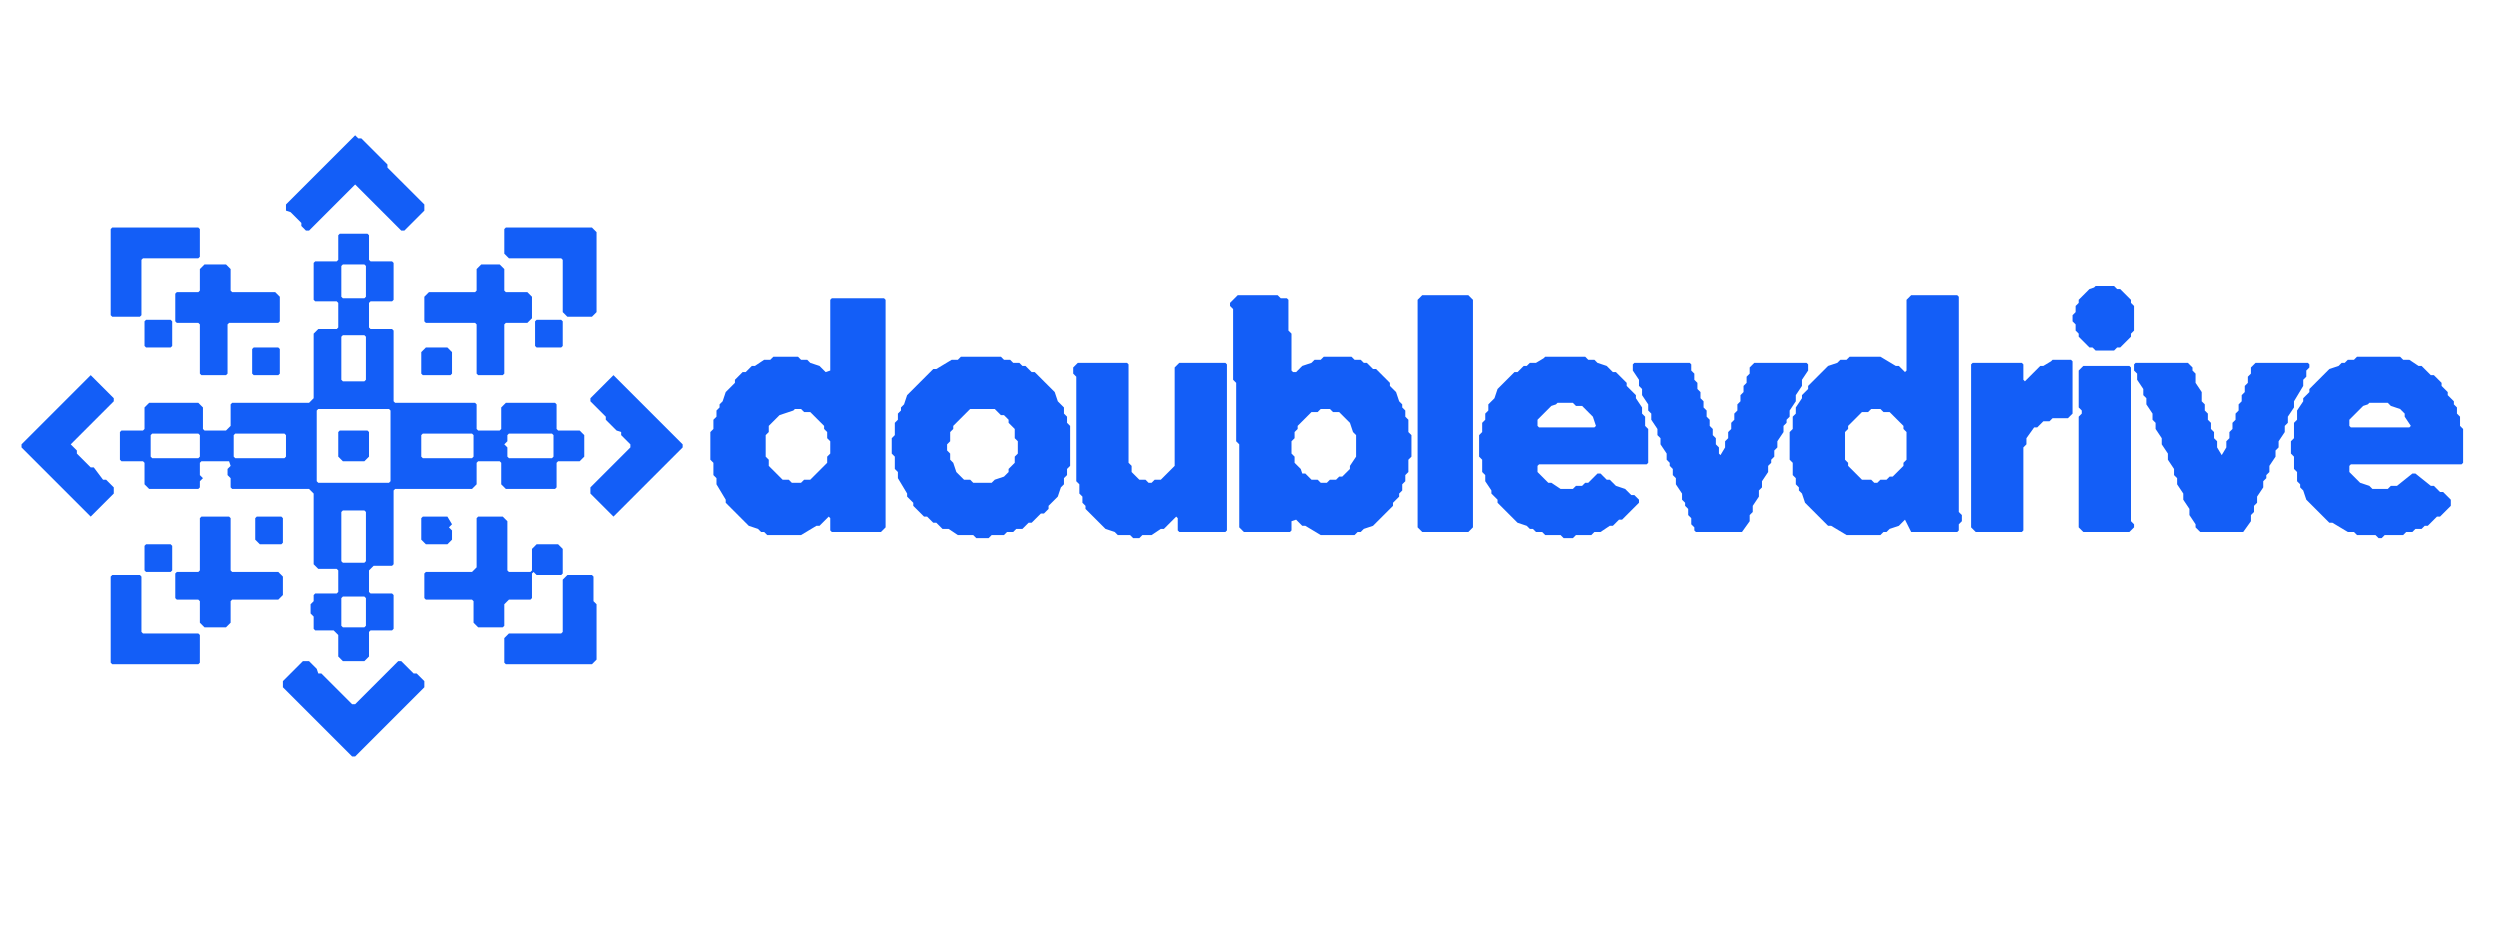
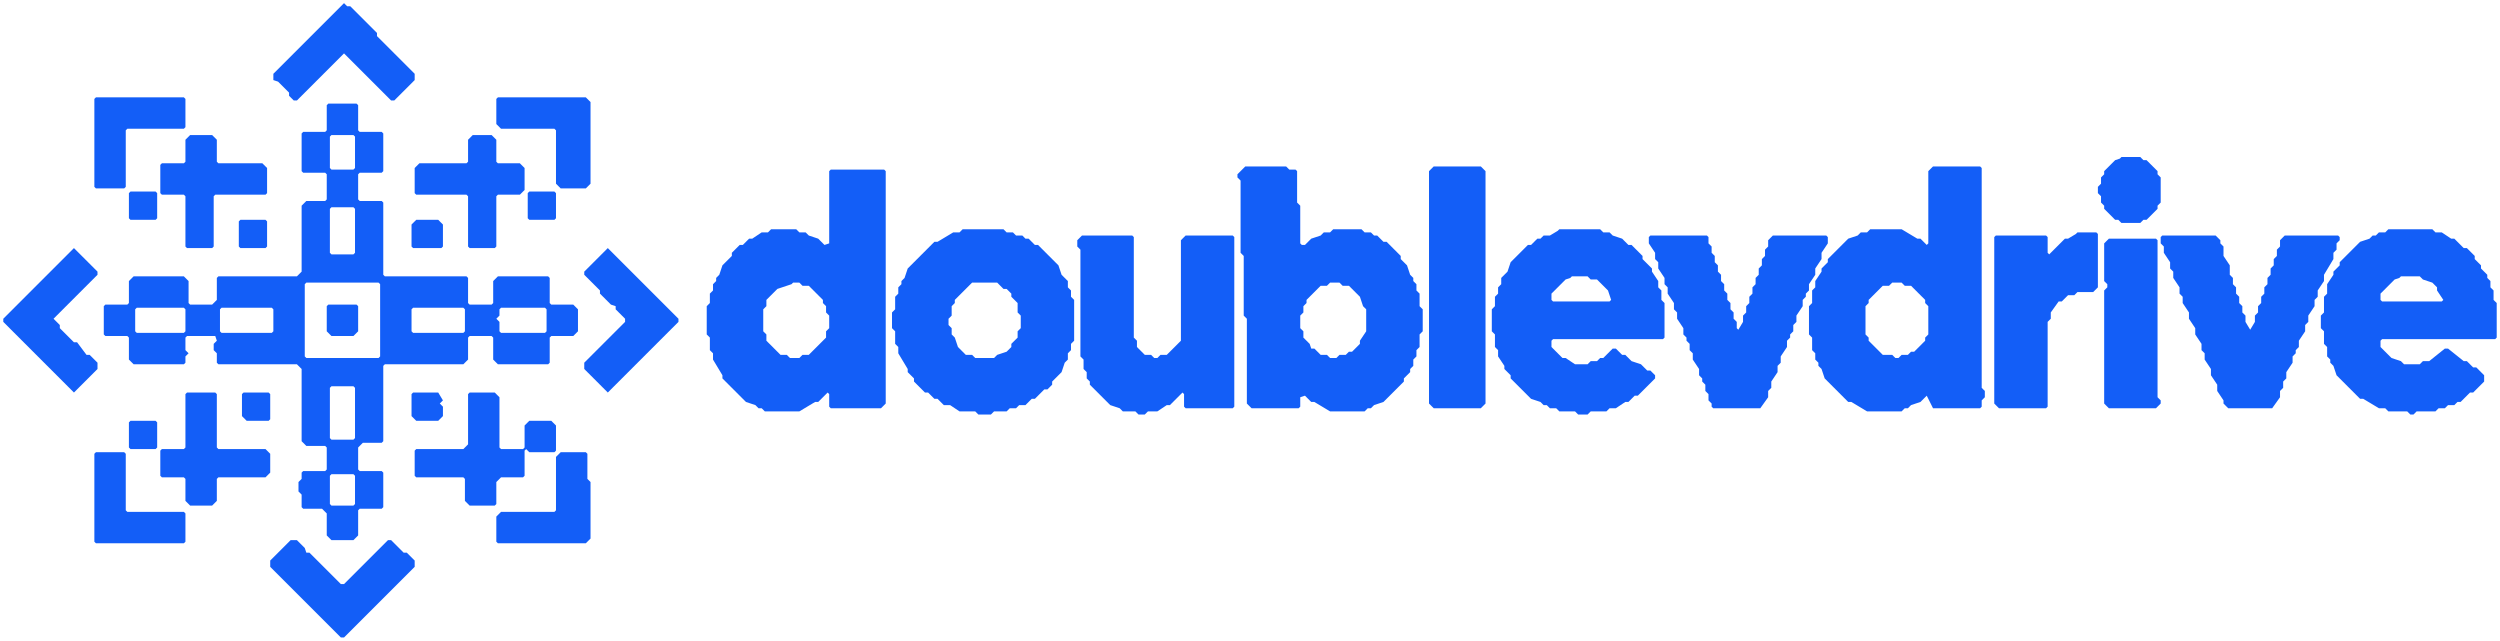
- <svg xmlns="http://www.w3.org/2000/svg" viewBox="0 0 813 307" width="813" height="307" role="img" aria-label="ANAS">
-   <path fill="#135EF7" fill-rule="evenodd" d="M115,44.5L93,66.5L93,68.5L94.5,69L98,72.5L98,73.5L99.5,75L100.5,75L115.5,60L130.5,75L131.5,75L138,68.5L138,66.5L126,54.5L126,53.5L117.5,45L116.5,45L115.5,44L115,44.5ZM36,74.5L36.5,74L64.5,74L65,74.5L65,83.5L64.5,84L46.5,84L46,84.5L46,102.5L45.5,103L36.5,103L36,102.5L36,74.5ZM164,74.5L164.5,74L192.5,74L194,75.5L194,101.5L192.5,103L184.5,103L183,101.5L183,84.5L182.5,84L165.5,84L164,82.5L164,74.5ZM110,76.5L110.5,76L119.5,76L120,76.5L120,84.5L120.5,85L127.5,85L128,85.5L128,97.5L127.5,98L120.5,98L120,98.5L120,106.5L120.5,107L127.5,107L128,107.5L128,130.5L128.5,131L154.5,131L155,131.5L155,139.5L155.5,140L162.5,140L163,139.5L163,132.5L164.5,131L180.5,131L181,131.5L181,139.5L181.5,140L188.5,140L190,141.5L190,148.5L188.5,150L181.5,150L181,150.5L181,158.5L180.5,159L164.5,159L163,157.5L163,150.5L162.5,150L155.5,150L155,150.5L155,157.5L153.5,159L128.5,159L128,159.5L128,183.5L127.5,184L121.5,184L120,185.5L120,192.5L120.5,193L127.5,193L128,193.5L128,204.5L127.5,205L120.5,205L120,205.5L120,213.5L118.5,215L111.5,215L110,213.5L110,206.5L108.5,205L102.5,205L102,204.5L102,200.5L101,199.5L101,196.5L102,195.5L102,193.5L102.5,193L109.5,193L110,192.5L110,185.5L109.5,185L103.5,185L102,183.5L102,160.5L100.5,159L75.5,159L75,158.5L75,155.5L74,154.5L74,152.5L75,151.5L74.5,150L65.5,150L65,150.5L65,154.5L66,155.5L65,156.5L65,158.5L64.5,159L48.5,159L47,157.5L47,150.5L46.5,150L39.5,150L39,149.5L39,140.5L39.5,140L46.5,140L47,139.5L47,132.5L48.5,131L64.5,131L66,132.5L66,139.5L66.5,140L73.5,140L75,138.5L75,131.5L75.5,131L100.5,131L102,129.5L102,108.5L103.5,107L109.5,107L110,106.5L110,98.5L109.5,98L102.5,98L102,97.5L102,85.5L102.5,85L109.5,85L110,84.5L110,76.5ZM66,86.5L66.5,86L73.5,86L75,87.5L75,94.5L75.5,95L89.5,95L91,96.5L91,104.5L90.5,105L74.5,105L74,105.5L74,121.5L73.5,122L65.5,122L65,121.5L65,105.5L64.5,105L57.5,105L57,104.5L57,95.5L57.5,95L64.5,95L65,94.5L65,87.5L66,86.5ZM111,86.5L111.5,86L118.5,86L119,86.5L119,96.5L118.5,97L111.5,97L111,96.5L111,86.5ZM156,86.5L155,87.5L155,94.5L154.5,95L139.5,95L138,96.5L138,104.5L138.5,105L154.5,105L155,105.5L155,121.5L155.5,122L163.5,122L164,121.5L164,105.5L164.5,105L171.5,105L173,103.5L173,96.5L171.5,95L164.5,95L164,94.5L164,87.5L162.5,86L156.5,86L156,86.5ZM681,93.5L679.5,94L676,97.5L676,98.5L675,99.5L675,101.5L674,102.5L674,104.5L675,105.5L675,107.5L676,108.5L676,109.5L679.5,113L680.5,113L681.5,114L687.5,114L688.5,113L689.5,113L693,109.5L693,108.5L694,107.5L694,99.5L693,98.5L693,97.5L689.5,94L688.5,94L687.5,93L681.5,93L681,93.5ZM402,96.5L400,98.5L400,99.5L401,100.5L401,123.5L402,124.5L402,143.5L403,144.5L403,171.5L404.5,173L419.5,173L420,172.5L420,169.5L421.5,169L423.5,171L424.5,171L429.5,174L440.5,174L441.5,173L442.5,173L443.5,172L446.5,171L453,164.5L453,163.5L455,161.5L455,160.5L456,159.5L456,157.5L457,156.5L457,154.5L458,153.5L458,149.5L459,148.5L459,141.5L458,140.5L458,136.5L457,135.5L457,133.5L456,132.5L456,131.5L455,130.5L454,127.5L452,125.5L452,124.5L447.5,120L446.5,120L444.5,118L443.5,118L442.5,117L440.5,117L439.5,116L430.5,116L429.5,117L427.5,117L426.5,118L423.5,119L421.5,121L420.5,121L420,120.5L420,108.5L419,107.5L419,97.5L418.5,97L416.5,97L415.5,96L402.5,96L402,96.5ZM462,96.5L461,97.5L461,171.5L462.5,173L477.5,173L479,171.5L479,97.5L477.5,96L462.5,96L462,96.5ZM621,96.5L620,97.5L620,120.5L619.5,121L617.5,119L616.5,119L611.5,116L601.5,116L600.5,117L598.5,117L597.5,118L594.5,119L588,125.5L588,126.5L586,128.5L586,129.5L584,132.5L584,134.5L583,135.5L583,139.5L582,140.5L582,149.5L583,150.5L583,154.5L584,155.5L584,157.5L585,158.5L585,159.5L586,160.5L587,163.5L594.5,171L595.5,171L600.5,174L611.5,174L612.5,173L613.5,173L614.5,172L617.5,171L619.5,169L621.5,173L636.5,173L637,172.5L637,170.5L638,169.5L638,167.5L637,166.5L637,96.5L636.5,96L621.5,96L621,96.5ZM270,97.5L270.5,97L287.5,97L288,97.5L288,171.5L286.5,173L270.5,173L270,172.5L270,168.5L269.5,168L266.5,171L265.5,171L260.5,174L249.5,174L248.5,173L247.5,173L246.5,172L243.5,171L236,163.5L236,162.5L233,157.5L233,155.5L232,154.5L232,150.5L231,149.5L231,140.5L232,139.5L232,136.5L233,135.5L233,133.5L234,132.5L234,131.5L235,130.5L236,127.5L239,124.5L239,123.5L241.5,121L242.5,121L244.5,119L245.5,119L248.5,117L250.5,117L251.5,116L259.5,116L260.5,117L262.5,117L263.5,118L266.5,119L268.5,121L270,120.5L270,97.5ZM47,104.5L47.5,104L55.5,104L56,104.5L56,112.5L55.5,113L47.5,113L47,112.5L47,104.5ZM174,104.5L174.5,104L182.5,104L183,104.5L183,112.5L182.5,113L174.5,113L174,112.5L174,104.5ZM111,109.5L111.5,109L118.5,109L119,109.5L119,123.5L118.5,124L111.5,124L111,123.5L111,109.5ZM82,113.5L82.5,113L90.5,113L91,113.5L91,121.5L90.5,122L82.5,122L82,121.5L82,113.5ZM138,113.5L137,114.5L137,121.5L137.5,122L146.5,122L147,121.5L147,114.5L145.5,113L138.5,113L138,113.5ZM312,116.5L312.5,116L325.5,116L326.5,117L328.5,117L329.5,118L331.5,118L332.5,119L333.5,119L335.5,121L336.5,121L343,127.5L344,130.5L346,132.5L346,134.5L347,135.5L347,137.5L348,138.5L348,151.5L347,152.5L347,154.5L346,155.5L346,157.5L345,158.5L344,161.5L341,164.5L341,165.5L339.5,167L338.5,167L335.5,170L334.5,170L332.5,172L330.5,172L329.5,173L327.5,173L326.5,174L322.5,174L321.5,175L317.5,175L316.5,174L311.5,174L308.5,172L306.5,172L304.5,170L303.5,170L301.5,168L300.5,168L297,164.5L297,163.5L295,161.5L295,160.5L292,155.5L292,153.5L291,152.5L291,148.5L290,147.5L290,142.5L291,141.5L291,137.5L292,136.5L292,134.5L293,133.5L293,132.5L294,131.5L295,128.5L303.5,120L304.5,120L309.5,117L311.5,117L312,116.5ZM502,116.5L502.5,116L515.5,116L516.5,117L518.5,117L519.5,118L522.5,119L524.5,121L525.5,121L529,124.5L529,125.5L532,128.5L532,129.5L534,132.5L534,134.5L535,135.5L535,138.5L536,139.5L536,150.5L535.5,151L500.5,151L500,151.5L500,153.5L503.5,157L504.5,157L507.5,159L511.5,159L512.5,158L514.5,158L515.5,157L516.5,157L519.5,154L520.5,154L522.5,156L523.5,156L525.5,158L528.5,159L530.5,161L531.5,161L533,162.5L533,163.5L527.5,169L526.5,169L524.5,171L523.5,171L520.5,173L518.5,173L517.5,174L512.5,174L511.5,175L508.5,175L507.5,174L502.5,174L501.5,173L499.5,173L498.5,172L497.5,172L496.5,171L493.5,170L487,163.5L487,162.5L485,160.5L485,159.5L483,156.5L483,154.5L482,153.5L482,149.5L481,148.5L481,141.5L482,140.5L482,137.5L483,136.5L483,134.5L484,133.5L484,131.5L486,129.5L487,126.5L492.5,121L493.5,121L495.5,119L496.5,119L497.5,118L499.5,118L502,116.5ZM766,116.5L765.5,117L763.5,117L762.5,118L761.5,118L760.5,119L757.5,120L751,126.5L751,127.5L749,129.5L749,130.5L747,133.5L747,136.5L746,137.5L746,142.5L745,143.5L745,147.5L746,148.5L746,152.5L747,153.5L747,156.5L748,157.5L748,158.5L749,159.5L750,162.5L757.5,170L758.5,170L763.5,173L765.5,173L766.5,174L772.5,174L773.5,175L774.5,175L775.5,174L781.5,174L782.5,173L784.5,173L785.5,172L787.5,172L788.5,171L789.5,171L792.5,168L793.5,168L797,164.5L797,162.5L794.5,160L793.5,160L791.5,158L790.5,158L785.5,154L784.5,154L779.5,158L777.5,158L776.5,159L771.5,159L770.5,158L767.5,157L764,153.5L764,151.5L764.5,151L800.5,151L801,150.5L801,139.5L800,138.5L800,135.5L799,134.5L799,132.5L798,131.5L798,130.5L796,128.5L796,127.5L794,125.5L794,124.5L791.5,122L790.5,122L787.5,119L786.5,119L783.5,117L781.5,117L780.5,116L766.5,116L766,116.5ZM667,117.5L667.5,117L673.5,117L674,117.5L674,134.5L672.5,136L667.5,136L666.5,137L664.5,137L662.5,139L661.5,139L659,142.5L659,144.5L658,145.5L658,172.5L657.5,173L642.5,173L641,171.5L641,118.5L641.5,118L657.5,118L658,118.5L658,123.5L658.5,124L663.5,119L664.5,119L667,117.5ZM350,118.5L350.5,118L366.5,118L367,118.5L367,150.5L368,151.5L368,153.5L370.5,156L372.5,156L373.5,157L374.5,157L375.5,156L377.5,156L382,151.5L382,119.5L383.5,118L398.5,118L399,118.5L399,172.5L398.5,173L383.5,173L383,172.5L383,168.5L382.5,168L378.5,172L377.5,172L374.5,174L371.5,174L370.5,175L368.5,175L367.5,174L363.5,174L362.5,173L359.5,172L353,165.5L353,164.5L352,163.5L352,161.5L351,160.5L351,157.5L350,156.5L350,122.5L349,121.5L349,119.5L350,118.5ZM531,118.5L531.5,118L549.5,118L550,118.5L550,120.5L551,121.5L551,123.5L552,124.5L552,126.5L553,127.5L553,129.5L554,130.5L554,132.5L555,133.5L555,135.5L556,136.5L556,138.5L557,139.5L557,141.5L558,142.5L558,144.5L559,145.5L559,147.5L559.5,148L561,145.5L561,143.5L562,142.5L562,140.5L563,139.5L563,137.5L564,136.5L564,134.5L565,133.5L565,131.5L566,130.5L566,128.5L567,127.5L567,125.5L568,124.5L568,122.5L569,121.5L569,119.5L570.5,118L587.5,118L588,118.5L588,120.5L586,123.5L586,125.5L584,128.5L584,130.5L582,133.5L582,135.5L581,136.5L581,137.5L580,138.5L580,140.5L578,143.5L578,145.5L577,146.5L577,148.5L576,149.5L576,150.5L575,151.5L575,153.5L573,156.5L573,158.5L572,159.5L572,161.5L570,164.5L570,166.5L569,167.5L569,169.5L566.5,173L551.5,173L551,172.5L551,171.5L550,170.5L550,168.5L549,167.5L549,165.5L548,164.5L548,163.5L547,162.5L547,160.5L545,157.5L545,155.5L544,154.5L544,152.5L543,151.5L543,150.5L542,149.5L542,147.5L540,144.5L540,142.5L539,141.5L539,139.5L537,136.5L537,134.5L536,133.5L536,131.5L534,128.5L534,126.5L533,125.5L533,123.5L531,120.5L531,118.5ZM694,118.5L694.5,118L711.5,118L713,119.5L713,120.5L714,121.5L714,124.5L716,127.5L716,130.5L717,131.5L717,133.5L718,134.5L718,136.5L719,137.5L719,139.5L720,140.5L720,142.5L721,143.5L721,145.5L722.5,148L724,145.5L724,143.5L725,142.5L725,140.5L726,139.5L726,137.5L727,136.5L727,134.5L728,133.5L728,131.5L729,130.5L729,128.5L730,127.5L730,125.5L731,124.5L731,122.5L732,121.5L732,119.5L733.5,118L750.5,118L751,118.5L751,119.5L750,120.5L750,122.5L749,123.5L749,125.5L746,130.5L746,132.5L744,135.5L744,137.5L743,138.5L743,140.5L741,143.5L741,145.5L740,146.5L740,148.5L738,151.5L738,153.5L737,154.5L737,155.5L736,156.5L736,158.5L734,161.5L734,163.5L733,164.5L733,166.5L732,167.5L732,169.5L729.5,173L715.5,173L714,171.5L714,170.5L712,167.5L712,165.5L710,162.5L710,160.5L708,157.5L708,155.5L707,154.5L707,152.5L705,149.5L705,147.5L703,144.5L703,142.5L701,139.5L701,137.5L700,136.5L700,134.5L698,131.5L698,129.5L697,128.5L697,126.5L695,123.5L695,121.5L694,120.5L694,118.5ZM677,119.5L677.5,119L692.5,119L693,119.5L693,169.5L694,170.5L694,171.5L692.5,173L677.5,173L676,171.5L676,135.5L677,134.5L677,133.5L676,132.5L676,120.5L677,119.5ZM29,122.5L29.5,122L37,129.5L37,130.5L23,144.5L25,146.5L25,147.5L29.5,152L30.5,152L33.5,156L34.5,156L37,158.5L37,160.5L29.5,168L7,145.5L7,144.5L29,122.5ZM199,122.5L199.5,122L222,144.5L222,145.5L199.5,168L192,160.5L192,158.5L205,145.5L205,144.5L202,141.5L202,140.5L200.5,140L197,136.5L197,135.5L192,130.5L192,129.5L199,122.5ZM506,131.5L504.5,132L500,136.5L500,138.5L500.5,139L518.5,139L519,138.5L518,135.5L514.5,132L512.5,132L511.5,131L506.5,131L506,131.5ZM770,131.5L770.5,131L776.5,131L777.5,132L780.5,133L782,134.5L782,135.5L784,138.5L783.5,139L764.5,139L764,138.5L764,136.5L768.5,132L770,131.5ZM103,133.5L103.5,133L126.5,133L127,133.5L127,156.5L126.5,157L103.5,157L103,156.5L103,133.5ZM258,133.5L253.5,135L250,138.5L250,140.5L249,141.5L249,148.5L250,149.5L250,151.5L254.5,156L256.5,156L257.5,157L260.5,157L261.5,156L263.5,156L269,150.5L269,148.5L270,147.5L270,143.5L269,142.5L269,140.5L268,139.5L268,138.5L263.5,134L261.5,134L260.5,133L258.5,133L258,133.5ZM315,133.5L310,138.5L310,139.5L309,140.5L309,143.5L308,144.5L308,146.5L309,147.5L309,149.5L310,150.5L311,153.5L313.5,156L315.5,156L316.5,157L322.5,157L323.5,156L326.5,155L328,153.5L328,152.5L330,150.5L330,148.5L331,147.5L331,143.5L330,142.5L330,139.5L328,137.5L328,136.5L326.5,135L325.5,135L323.5,133L315.5,133L315,133.5ZM429,133.5L428.5,134L426.5,134L422,138.5L422,139.5L421,140.5L421,142.5L420,143.5L420,147.5L421,148.5L421,150.5L423,152.5L423.5,154L424.5,154L426.5,156L428.5,156L429.5,157L431.5,157L432.5,156L434.5,156L435.5,155L436.5,155L439,152.5L439,151.5L441,148.5L441,141.5L440,140.5L439,137.5L435.5,134L433.5,134L432.5,133L429.5,133L429,133.5ZM608,133.5L607.5,134L605.5,134L601,138.5L601,139.5L600,140.5L600,149.5L601,150.5L601,151.5L605.5,156L608.5,156L609.5,157L610.5,157L611.5,156L613.5,156L614.5,155L615.5,155L619,151.5L619,150.5L620,149.5L620,140.5L619,139.5L619,138.5L614.5,134L612.5,134L611.5,133L608.5,133L608,133.5ZM110,140.5L110.5,140L119.5,140L120,140.5L120,148.5L118.5,150L111.5,150L110,148.5L110,140.5ZM49,141.5L49.5,141L64.5,141L65,141.5L65,148.5L64.5,149L49.5,149L49,148.5L49,141.5ZM76,141.5L76.5,141L92.5,141L93,141.5L93,148.5L92.5,149L76.5,149L76,148.5L76,141.5ZM137,141.5L137.5,141L153.5,141L154,141.5L154,148.5L153.5,149L137.5,149L137,148.5L137,141.5ZM165,141.5L165,143.5L164,144.5L165,145.5L165,148.5L165.5,149L179.5,149L180,148.5L180,141.5L179.5,141L165.5,141L165,141.5ZM111,166.5L111,182.5L111.5,183L118.5,183L119,182.5L119,166.5L118.5,166L111.5,166L111,166.5ZM65,168.5L65,185.5L64.5,186L57.5,186L57,186.5L57,194.5L57.5,195L64.5,195L65,195.5L65,202.5L66.5,204L73.5,204L75,202.5L75,195.5L75.5,195L90.5,195L92,193.5L92,187.5L90.5,186L75.5,186L75,185.5L75,168.5L74.5,168L65.5,168L65,168.5ZM83,168.5L83.5,168L91.5,168L92,168.5L92,176.5L91.5,177L84.5,177L83,175.5L83,168.5ZM137,168.5L137,175.5L138.5,177L145.5,177L147,175.5L147,172.5L146,171.5L147,170.5L145.5,168L137.5,168L137,168.5ZM155,168.5L155.5,168L163.5,168L165,169.5L165,185.5L165.5,186L172.5,186L173,185.5L173,178.5L174.5,177L181.5,177L183,178.5L183,186.5L182.5,187L174.5,187L173.5,186L173,186.5L173,194.5L172.5,195L165.5,195L164,196.5L164,203.5L163.5,204L155.5,204L154,202.5L154,195.5L153.5,195L138.5,195L138,194.5L138,186.5L138.5,186L153.5,186L155,184.5L155,168.5ZM47,177.5L47.5,177L55.5,177L56,177.5L56,185.5L55.5,186L47.5,186L47,185.5L47,177.5ZM36,187.5L36.5,187L45.5,187L46,187.5L46,205.5L46.5,206L64.5,206L65,206.5L65,215.5L64.5,216L36.5,216L36,215.5L36,187.5ZM184,187.5L184.5,187L192.5,187L193,187.5L193,195.5L194,196.5L194,214.5L192.5,216L164.5,216L164,215.5L164,207.5L165.5,206L182.5,206L183,205.5L183,188.5L184,187.5ZM111,194.5L111,203.5L111.5,204L118.5,204L119,203.5L119,194.5L118.5,194L111.5,194L111,194.5ZM98,215.5L92,221.5L92,223.5L114.5,246L115.5,246L138,223.5L138,221.5L135.5,219L134.5,219L130.5,215L129.5,215L115.5,229L114.5,229L104.5,219L103.5,219L103,217.5L100.5,215L98.5,215L98,215.5Z" />
+ <svg xmlns="http://www.w3.org/2000/svg" viewBox="0 0 796 204" width="160" height="41" role="img" aria-label="ANAS">
+   <path fill="#135EF7" fill-rule="evenodd" d="M109,1.5L87,23.5L87,25.5L88.5,26L92,29.5L92,30.5L93.5,32L94.5,32L109.5,17L124.5,32L125.5,32L132,25.5L132,23.5L120,11.5L120,10.5L111.5,2L110.5,2L109.5,1L109,1.5ZM30,31.5L30.5,31L58.5,31L59,31.5L59,40.5L58.5,41L40.5,41L40,41.5L40,59.5L39.5,60L30.5,60L30,59.5L30,31.5ZM158,31.5L158.5,31L186.5,31L188,32.5L188,58.5L186.5,60L178.5,60L177,58.5L177,41.5L176.5,41L159.5,41L158,39.5L158,31.5ZM104,33.5L104.5,33L113.5,33L114,33.5L114,41.5L114.5,42L121.5,42L122,42.5L122,54.5L121.5,55L114.5,55L114,55.5L114,63.5L114.5,64L121.5,64L122,64.5L122,87.5L122.5,88L148.5,88L149,88.5L149,96.5L149.5,97L156.5,97L157,96.5L157,89.5L158.5,88L174.5,88L175,88.5L175,96.5L175.5,97L182.5,97L184,98.5L184,105.5L182.5,107L175.5,107L175,107.5L175,115.5L174.5,116L158.5,116L157,114.5L157,107.5L156.5,107L149.5,107L149,107.5L149,114.5L147.5,116L122.5,116L122,116.5L122,140.5L121.5,141L115.5,141L114,142.5L114,149.5L114.5,150L121.5,150L122,150.5L122,161.5L121.5,162L114.5,162L114,162.5L114,170.5L112.5,172L105.5,172L104,170.5L104,163.5L102.5,162L96.5,162L96,161.5L96,157.5L95,156.5L95,153.5L96,152.5L96,150.5L96.5,150L103.5,150L104,149.5L104,142.5L103.5,142L97.5,142L96,140.5L96,117.5L94.5,116L69.5,116L69,115.5L69,112.5L68,111.5L68,109.5L69,108.5L68.5,107L59.5,107L59,107.5L59,111.5L60,112.5L59,113.5L59,115.5L58.5,116L42.5,116L41,114.5L41,107.5L40.5,107L33.5,107L33,106.5L33,97.5L33.5,97L40.5,97L41,96.5L41,89.5L42.5,88L58.5,88L60,89.5L60,96.5L60.5,97L67.5,97L69,95.5L69,88.5L69.5,88L94.5,88L96,86.5L96,65.5L97.5,64L103.5,64L104,63.5L104,55.5L103.5,55L96.5,55L96,54.5L96,42.5L96.5,42L103.5,42L104,41.5L104,33.5ZM60,43.5L60.5,43L67.5,43L69,44.5L69,51.5L69.5,52L83.5,52L85,53.5L85,61.5L84.5,62L68.5,62L68,62.5L68,78.5L67.5,79L59.5,79L59,78.5L59,62.5L58.5,62L51.5,62L51,61.5L51,52.5L51.5,52L58.5,52L59,51.5L59,44.5L60,43.5ZM105,43.5L105.5,43L112.5,43L113,43.5L113,53.5L112.5,54L105.5,54L105,53.5L105,43.5ZM150,43.5L149,44.5L149,51.5L148.5,52L133.5,52L132,53.5L132,61.5L132.5,62L148.5,62L149,62.5L149,78.5L149.5,79L157.5,79L158,78.5L158,62.5L158.5,62L165.5,62L167,60.5L167,53.5L165.5,52L158.5,52L158,51.5L158,44.5L156.5,43L150.5,43L150,43.5ZM675,50.5L673.5,51L670,54.5L670,55.5L669,56.5L669,58.5L668,59.5L668,61.5L669,62.5L669,64.5L670,65.5L670,66.5L673.5,70L674.5,70L675.5,71L681.5,71L682.5,70L683.5,70L687,66.5L687,65.5L688,64.5L688,56.5L687,55.5L687,54.5L683.5,51L682.5,51L681.5,50L675.5,50L675,50.5ZM396,53.5L394,55.5L394,56.5L395,57.5L395,80.5L396,81.5L396,100.5L397,101.5L397,128.5L398.5,130L413.5,130L414,129.5L414,126.5L415.5,126L417.5,128L418.5,128L423.5,131L434.5,131L435.5,130L436.5,130L437.5,129L440.5,128L447,121.5L447,120.5L449,118.5L449,117.5L450,116.5L450,114.5L451,113.5L451,111.5L452,110.5L452,106.5L453,105.5L453,98.5L452,97.5L452,93.5L451,92.5L451,90.5L450,89.5L450,88.5L449,87.5L448,84.5L446,82.5L446,81.5L441.5,77L440.5,77L438.5,75L437.5,75L436.5,74L434.5,74L433.5,73L424.5,73L423.5,74L421.5,74L420.5,75L417.5,76L415.5,78L414.5,78L414,77.5L414,65.5L413,64.5L413,54.5L412.5,54L410.5,54L409.5,53L396.5,53L396,53.5ZM456,53.5L455,54.5L455,128.5L456.5,130L471.5,130L473,128.5L473,54.5L471.5,53L456.5,53L456,53.5ZM615,53.5L614,54.5L614,77.5L613.5,78L611.5,76L610.5,76L605.5,73L595.5,73L594.5,74L592.5,74L591.5,75L588.5,76L582,82.5L582,83.5L580,85.5L580,86.5L578,89.5L578,91.5L577,92.5L577,96.5L576,97.5L576,106.5L577,107.5L577,111.5L578,112.5L578,114.5L579,115.5L579,116.5L580,117.5L581,120.5L588.5,128L589.5,128L594.5,131L605.5,131L606.5,130L607.5,130L608.5,129L611.5,128L613.5,126L615.5,130L630.5,130L631,129.5L631,127.5L632,126.5L632,124.5L631,123.5L631,53.5L630.5,53L615.5,53L615,53.5ZM264,54.5L264.5,54L281.5,54L282,54.5L282,128.5L280.5,130L264.5,130L264,129.5L264,125.5L263.5,125L260.5,128L259.5,128L254.5,131L243.5,131L242.5,130L241.5,130L240.5,129L237.5,128L230,120.5L230,119.5L227,114.5L227,112.5L226,111.5L226,107.5L225,106.5L225,97.5L226,96.5L226,93.5L227,92.5L227,90.5L228,89.5L228,88.5L229,87.5L230,84.5L233,81.5L233,80.5L235.5,78L236.5,78L238.5,76L239.5,76L242.5,74L244.5,74L245.5,73L253.5,73L254.5,74L256.5,74L257.5,75L260.5,76L262.5,78L264,77.5L264,54.5ZM41,61.5L41.5,61L49.5,61L50,61.5L50,69.5L49.5,70L41.5,70L41,69.5L41,61.5ZM168,61.5L168.5,61L176.5,61L177,61.5L177,69.5L176.5,70L168.5,70L168,69.5L168,61.5ZM105,66.5L105.5,66L112.5,66L113,66.5L113,80.5L112.5,81L105.5,81L105,80.5L105,66.5ZM76,70.5L76.5,70L84.5,70L85,70.5L85,78.5L84.5,79L76.5,79L76,78.5L76,70.5ZM132,70.5L131,71.5L131,78.5L131.5,79L140.5,79L141,78.5L141,71.5L139.5,70L132.5,70L132,70.5ZM306,73.5L306.5,73L319.5,73L320.5,74L322.5,74L323.5,75L325.5,75L326.5,76L327.5,76L329.5,78L330.5,78L337,84.5L338,87.5L340,89.5L340,91.5L341,92.5L341,94.5L342,95.5L342,108.5L341,109.5L341,111.5L340,112.5L340,114.5L339,115.5L338,118.5L335,121.5L335,122.5L333.5,124L332.5,124L329.5,127L328.5,127L326.5,129L324.5,129L323.5,130L321.5,130L320.5,131L316.5,131L315.5,132L311.5,132L310.5,131L305.5,131L302.5,129L300.5,129L298.5,127L297.5,127L295.5,125L294.5,125L291,121.5L291,120.5L289,118.5L289,117.5L286,112.5L286,110.5L285,109.5L285,105.5L284,104.5L284,99.5L285,98.5L285,94.5L286,93.5L286,91.5L287,90.5L287,89.5L288,88.5L289,85.5L297.5,77L298.5,77L303.5,74L305.5,74L306,73.5ZM496,73.5L496.5,73L509.5,73L510.5,74L512.5,74L513.5,75L516.5,76L518.5,78L519.5,78L523,81.5L523,82.5L526,85.5L526,86.5L528,89.5L528,91.5L529,92.5L529,95.5L530,96.5L530,107.5L529.5,108L494.5,108L494,108.5L494,110.5L497.5,114L498.5,114L501.5,116L505.5,116L506.5,115L508.5,115L509.5,114L510.5,114L513.5,111L514.5,111L516.5,113L517.5,113L519.5,115L522.5,116L524.5,118L525.5,118L527,119.5L527,120.5L521.5,126L520.5,126L518.5,128L517.5,128L514.5,130L512.5,130L511.5,131L506.5,131L505.5,132L502.5,132L501.5,131L496.5,131L495.5,130L493.5,130L492.5,129L491.5,129L490.5,128L487.5,127L481,120.5L481,119.5L479,117.5L479,116.5L477,113.5L477,111.5L476,110.5L476,106.5L475,105.5L475,98.5L476,97.5L476,94.5L477,93.5L477,91.5L478,90.5L478,88.5L480,86.5L481,83.5L486.5,78L487.5,78L489.5,76L490.5,76L491.5,75L493.5,75L496,73.5ZM760,73.5L759.5,74L757.5,74L756.5,75L755.5,75L754.5,76L751.5,77L745,83.5L745,84.5L743,86.5L743,87.5L741,90.5L741,93.5L740,94.5L740,99.5L739,100.5L739,104.5L740,105.5L740,109.5L741,110.5L741,113.5L742,114.5L742,115.5L743,116.5L744,119.5L751.5,127L752.5,127L757.5,130L759.5,130L760.5,131L766.5,131L767.5,132L768.5,132L769.5,131L775.5,131L776.5,130L778.5,130L779.5,129L781.5,129L782.5,128L783.5,128L786.5,125L787.5,125L791,121.5L791,119.5L788.5,117L787.5,117L785.5,115L784.5,115L779.5,111L778.5,111L773.5,115L771.5,115L770.5,116L765.5,116L764.5,115L761.5,114L758,110.5L758,108.5L758.5,108L794.5,108L795,107.5L795,96.5L794,95.5L794,92.5L793,91.5L793,89.5L792,88.5L792,87.5L790,85.5L790,84.5L788,82.5L788,81.5L785.5,79L784.5,79L781.5,76L780.5,76L777.5,74L775.5,74L774.5,73L760.5,73L760,73.5ZM661,74.5L661.5,74L667.5,74L668,74.5L668,91.5L666.5,93L661.5,93L660.5,94L658.5,94L656.5,96L655.5,96L653,99.5L653,101.5L652,102.5L652,129.5L651.5,130L636.5,130L635,128.5L635,75.5L635.5,75L651.5,75L652,75.5L652,80.5L652.5,81L657.5,76L658.5,76L661,74.5ZM344,75.5L344.5,75L360.5,75L361,75.5L361,107.5L362,108.5L362,110.5L364.5,113L366.5,113L367.5,114L368.5,114L369.5,113L371.5,113L376,108.5L376,76.5L377.5,75L392.5,75L393,75.5L393,129.5L392.5,130L377.5,130L377,129.5L377,125.5L376.5,125L372.5,129L371.5,129L368.5,131L365.5,131L364.5,132L362.5,132L361.5,131L357.5,131L356.5,130L353.5,129L347,122.5L347,121.5L346,120.5L346,118.5L345,117.5L345,114.5L344,113.5L344,79.5L343,78.5L343,76.5L344,75.5ZM525,75.5L525.5,75L543.5,75L544,75.5L544,77.5L545,78.5L545,80.5L546,81.5L546,83.5L547,84.5L547,86.5L548,87.5L548,89.5L549,90.5L549,92.5L550,93.5L550,95.5L551,96.5L551,98.5L552,99.5L552,101.5L553,102.5L553,104.5L553.5,105L555,102.5L555,100.5L556,99.5L556,97.5L557,96.5L557,94.5L558,93.5L558,91.5L559,90.5L559,88.5L560,87.5L560,85.5L561,84.5L561,82.5L562,81.5L562,79.5L563,78.5L563,76.5L564.5,75L581.5,75L582,75.5L582,77.5L580,80.5L580,82.5L578,85.5L578,87.5L576,90.5L576,92.5L575,93.5L575,94.5L574,95.5L574,97.5L572,100.5L572,102.5L571,103.5L571,105.5L570,106.5L570,107.5L569,108.5L569,110.5L567,113.5L567,115.5L566,116.5L566,118.5L564,121.5L564,123.5L563,124.5L563,126.5L560.5,130L545.5,130L545,129.5L545,128.5L544,127.5L544,125.5L543,124.5L543,122.5L542,121.5L542,120.5L541,119.5L541,117.5L539,114.5L539,112.5L538,111.5L538,109.5L537,108.5L537,107.5L536,106.5L536,104.5L534,101.5L534,99.5L533,98.5L533,96.5L531,93.5L531,91.5L530,90.5L530,88.5L528,85.5L528,83.5L527,82.5L527,80.5L525,77.5L525,75.5ZM688,75.5L688.5,75L705.5,75L707,76.5L707,77.5L708,78.5L708,81.5L710,84.5L710,87.5L711,88.5L711,90.5L712,91.5L712,93.5L713,94.5L713,96.5L714,97.5L714,99.5L715,100.5L715,102.5L716.5,105L718,102.5L718,100.5L719,99.5L719,97.5L720,96.5L720,94.5L721,93.5L721,91.5L722,90.5L722,88.5L723,87.5L723,85.5L724,84.5L724,82.5L725,81.5L725,79.5L726,78.5L726,76.5L727.5,75L744.5,75L745,75.5L745,76.5L744,77.5L744,79.5L743,80.5L743,82.5L740,87.5L740,89.5L738,92.5L738,94.5L737,95.5L737,97.5L735,100.5L735,102.5L734,103.5L734,105.5L732,108.5L732,110.5L731,111.5L731,112.5L730,113.5L730,115.5L728,118.5L728,120.5L727,121.5L727,123.5L726,124.5L726,126.5L723.5,130L709.5,130L708,128.5L708,127.5L706,124.5L706,122.5L704,119.5L704,117.5L702,114.5L702,112.5L701,111.5L701,109.5L699,106.5L699,104.5L697,101.5L697,99.5L695,96.5L695,94.5L694,93.5L694,91.5L692,88.5L692,86.5L691,85.5L691,83.5L689,80.5L689,78.5L688,77.5L688,75.5ZM671,76.5L671.5,76L686.5,76L687,76.5L687,126.5L688,127.5L688,128.5L686.5,130L671.5,130L670,128.5L670,92.5L671,91.5L671,90.5L670,89.5L670,77.5L671,76.5ZM23,79.5L23.5,79L31,86.5L31,87.5L17,101.5L19,103.5L19,104.5L23.5,109L24.5,109L27.5,113L28.5,113L31,115.5L31,117.5L23.5,125L1,102.5L1,101.5L23,79.5ZM193,79.5L193.5,79L216,101.5L216,102.5L193.5,125L186,117.5L186,115.5L199,102.5L199,101.5L196,98.5L196,97.5L194.5,97L191,93.5L191,92.5L186,87.5L186,86.5L193,79.5ZM500,88.5L498.5,89L494,93.5L494,95.5L494.5,96L512.5,96L513,95.5L512,92.5L508.5,89L506.5,89L505.5,88L500.5,88L500,88.5ZM764,88.5L764.5,88L770.5,88L771.5,89L774.5,90L776,91.5L776,92.5L778,95.5L777.5,96L758.5,96L758,95.5L758,93.5L762.5,89L764,88.5ZM97,90.5L97.5,90L120.5,90L121,90.5L121,113.5L120.5,114L97.5,114L97,113.5L97,90.5ZM252,90.5L247.5,92L244,95.5L244,97.5L243,98.5L243,105.5L244,106.5L244,108.5L248.5,113L250.5,113L251.5,114L254.5,114L255.5,113L257.5,113L263,107.5L263,105.5L264,104.5L264,100.5L263,99.5L263,97.5L262,96.5L262,95.5L257.5,91L255.5,91L254.5,90L252.5,90L252,90.5ZM309,90.5L304,95.5L304,96.5L303,97.5L303,100.5L302,101.5L302,103.5L303,104.5L303,106.5L304,107.5L305,110.5L307.5,113L309.5,113L310.5,114L316.5,114L317.5,113L320.5,112L322,110.5L322,109.5L324,107.5L324,105.5L325,104.5L325,100.5L324,99.5L324,96.5L322,94.5L322,93.5L320.5,92L319.5,92L317.5,90L309.5,90L309,90.5ZM423,90.5L422.5,91L420.5,91L416,95.5L416,96.5L415,97.5L415,99.5L414,100.5L414,104.5L415,105.5L415,107.5L417,109.5L417.5,111L418.5,111L420.5,113L422.5,113L423.5,114L425.5,114L426.5,113L428.5,113L429.5,112L430.5,112L433,109.5L433,108.5L435,105.5L435,98.5L434,97.5L433,94.5L429.5,91L427.5,91L426.5,90L423.5,90L423,90.5ZM602,90.5L601.5,91L599.5,91L595,95.5L595,96.5L594,97.5L594,106.5L595,107.5L595,108.5L599.5,113L602.5,113L603.5,114L604.5,114L605.5,113L607.5,113L608.5,112L609.5,112L613,108.5L613,107.5L614,106.5L614,97.5L613,96.5L613,95.5L608.5,91L606.5,91L605.5,90L602.5,90L602,90.5ZM104,97.5L104.5,97L113.5,97L114,97.5L114,105.5L112.5,107L105.5,107L104,105.5L104,97.5ZM43,98.5L43.5,98L58.5,98L59,98.5L59,105.5L58.5,106L43.5,106L43,105.5L43,98.5ZM70,98.5L70.5,98L86.5,98L87,98.5L87,105.5L86.5,106L70.5,106L70,105.5L70,98.5ZM131,98.5L131.5,98L147.5,98L148,98.5L148,105.5L147.5,106L131.5,106L131,105.5L131,98.5ZM159,98.5L159,100.5L158,101.5L159,102.5L159,105.5L159.5,106L173.5,106L174,105.5L174,98.5L173.5,98L159.5,98L159,98.5ZM105,123.5L105,139.5L105.5,140L112.5,140L113,139.5L113,123.5L112.5,123L105.5,123L105,123.5ZM59,125.5L59,142.5L58.5,143L51.5,143L51,143.5L51,151.5L51.5,152L58.5,152L59,152.5L59,159.5L60.5,161L67.5,161L69,159.5L69,152.5L69.5,152L84.5,152L86,150.5L86,144.5L84.5,143L69.5,143L69,142.5L69,125.5L68.5,125L59.5,125L59,125.5ZM77,125.5L77.5,125L85.5,125L86,125.5L86,133.5L85.5,134L78.5,134L77,132.5L77,125.5ZM131,125.5L131,132.5L132.5,134L139.5,134L141,132.5L141,129.5L140,128.5L141,127.5L139.5,125L131.5,125L131,125.5ZM149,125.5L149.5,125L157.5,125L159,126.5L159,142.5L159.5,143L166.5,143L167,142.5L167,135.5L168.5,134L175.5,134L177,135.5L177,143.5L176.5,144L168.5,144L167.5,143L167,143.5L167,151.5L166.5,152L159.5,152L158,153.5L158,160.5L157.5,161L149.5,161L148,159.5L148,152.5L147.5,152L132.5,152L132,151.5L132,143.5L132.5,143L147.5,143L149,141.5L149,125.5ZM41,134.5L41.5,134L49.5,134L50,134.5L50,142.5L49.5,143L41.5,143L41,142.5L41,134.5ZM30,144.5L30.5,144L39.5,144L40,144.5L40,162.5L40.5,163L58.5,163L59,163.5L59,172.5L58.5,173L30.5,173L30,172.5L30,144.5ZM178,144.5L178.5,144L186.5,144L187,144.5L187,152.5L188,153.5L188,171.5L186.5,173L158.5,173L158,172.5L158,164.5L159.5,163L176.5,163L177,162.5L177,145.5L178,144.5ZM105,151.5L105,160.5L105.5,161L112.5,161L113,160.5L113,151.5L112.5,151L105.5,151L105,151.5ZM92,172.5L86,178.5L86,180.5L108.5,203L109.5,203L132,180.5L132,178.5L129.5,176L128.5,176L124.5,172L123.5,172L109.5,186L108.5,186L98.5,176L97.5,176L97,174.5L94.5,172L92.5,172L92,172.5Z" />
</svg>
